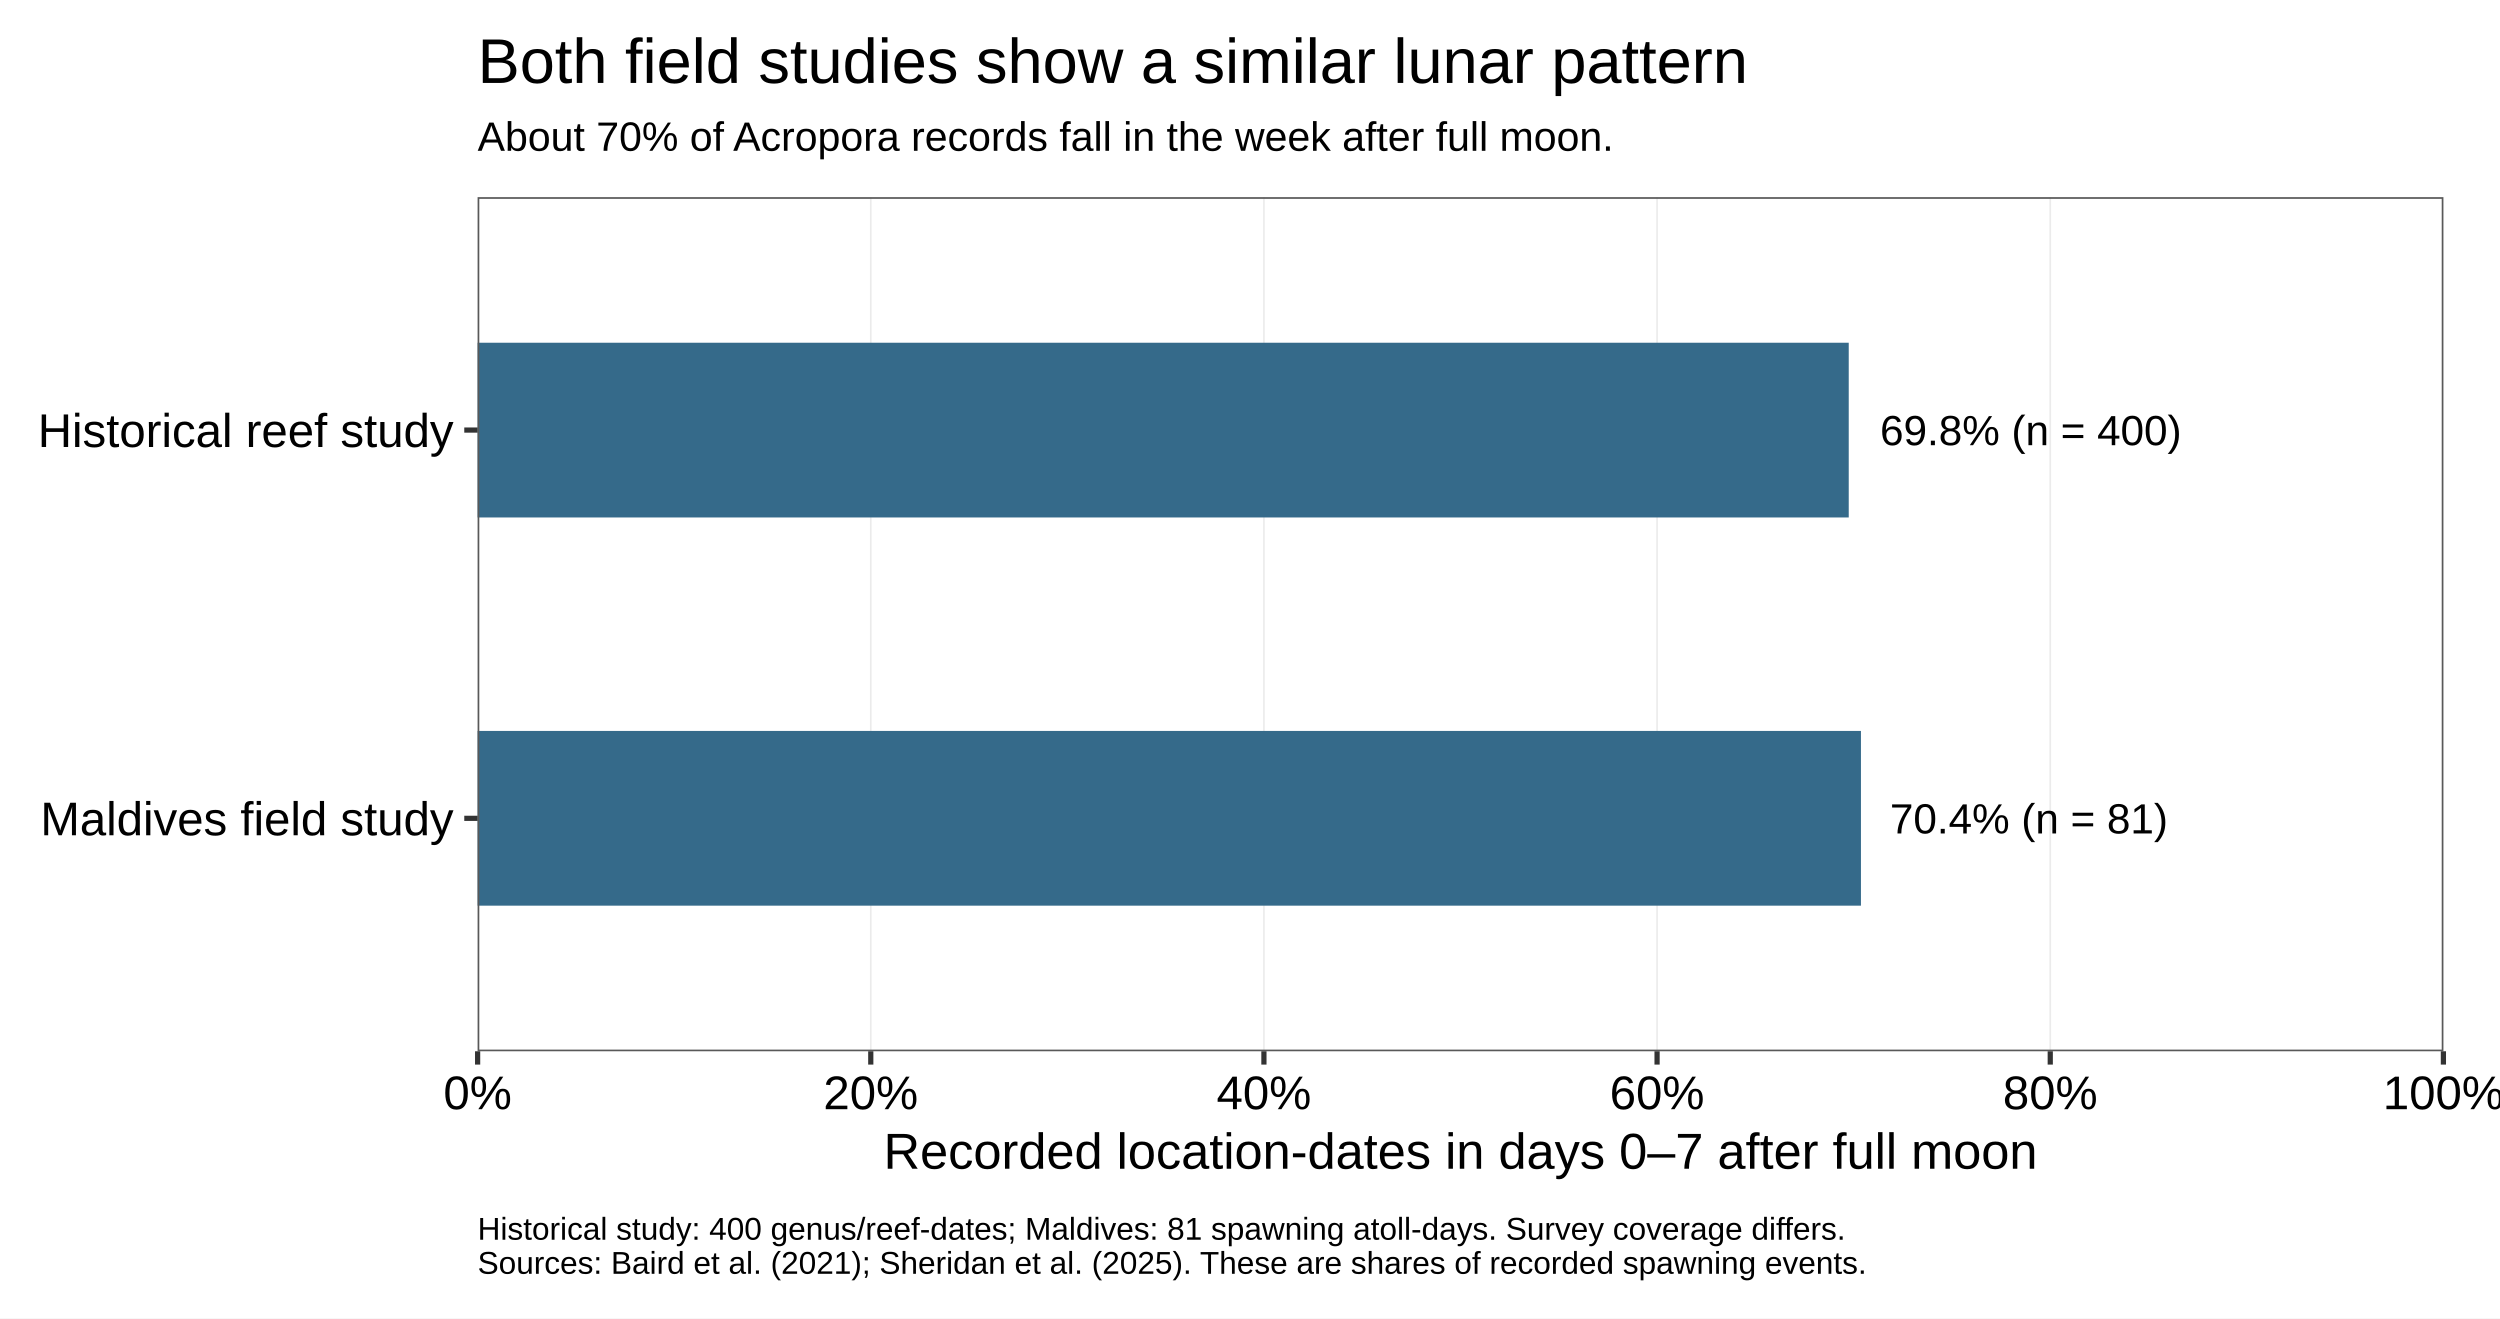
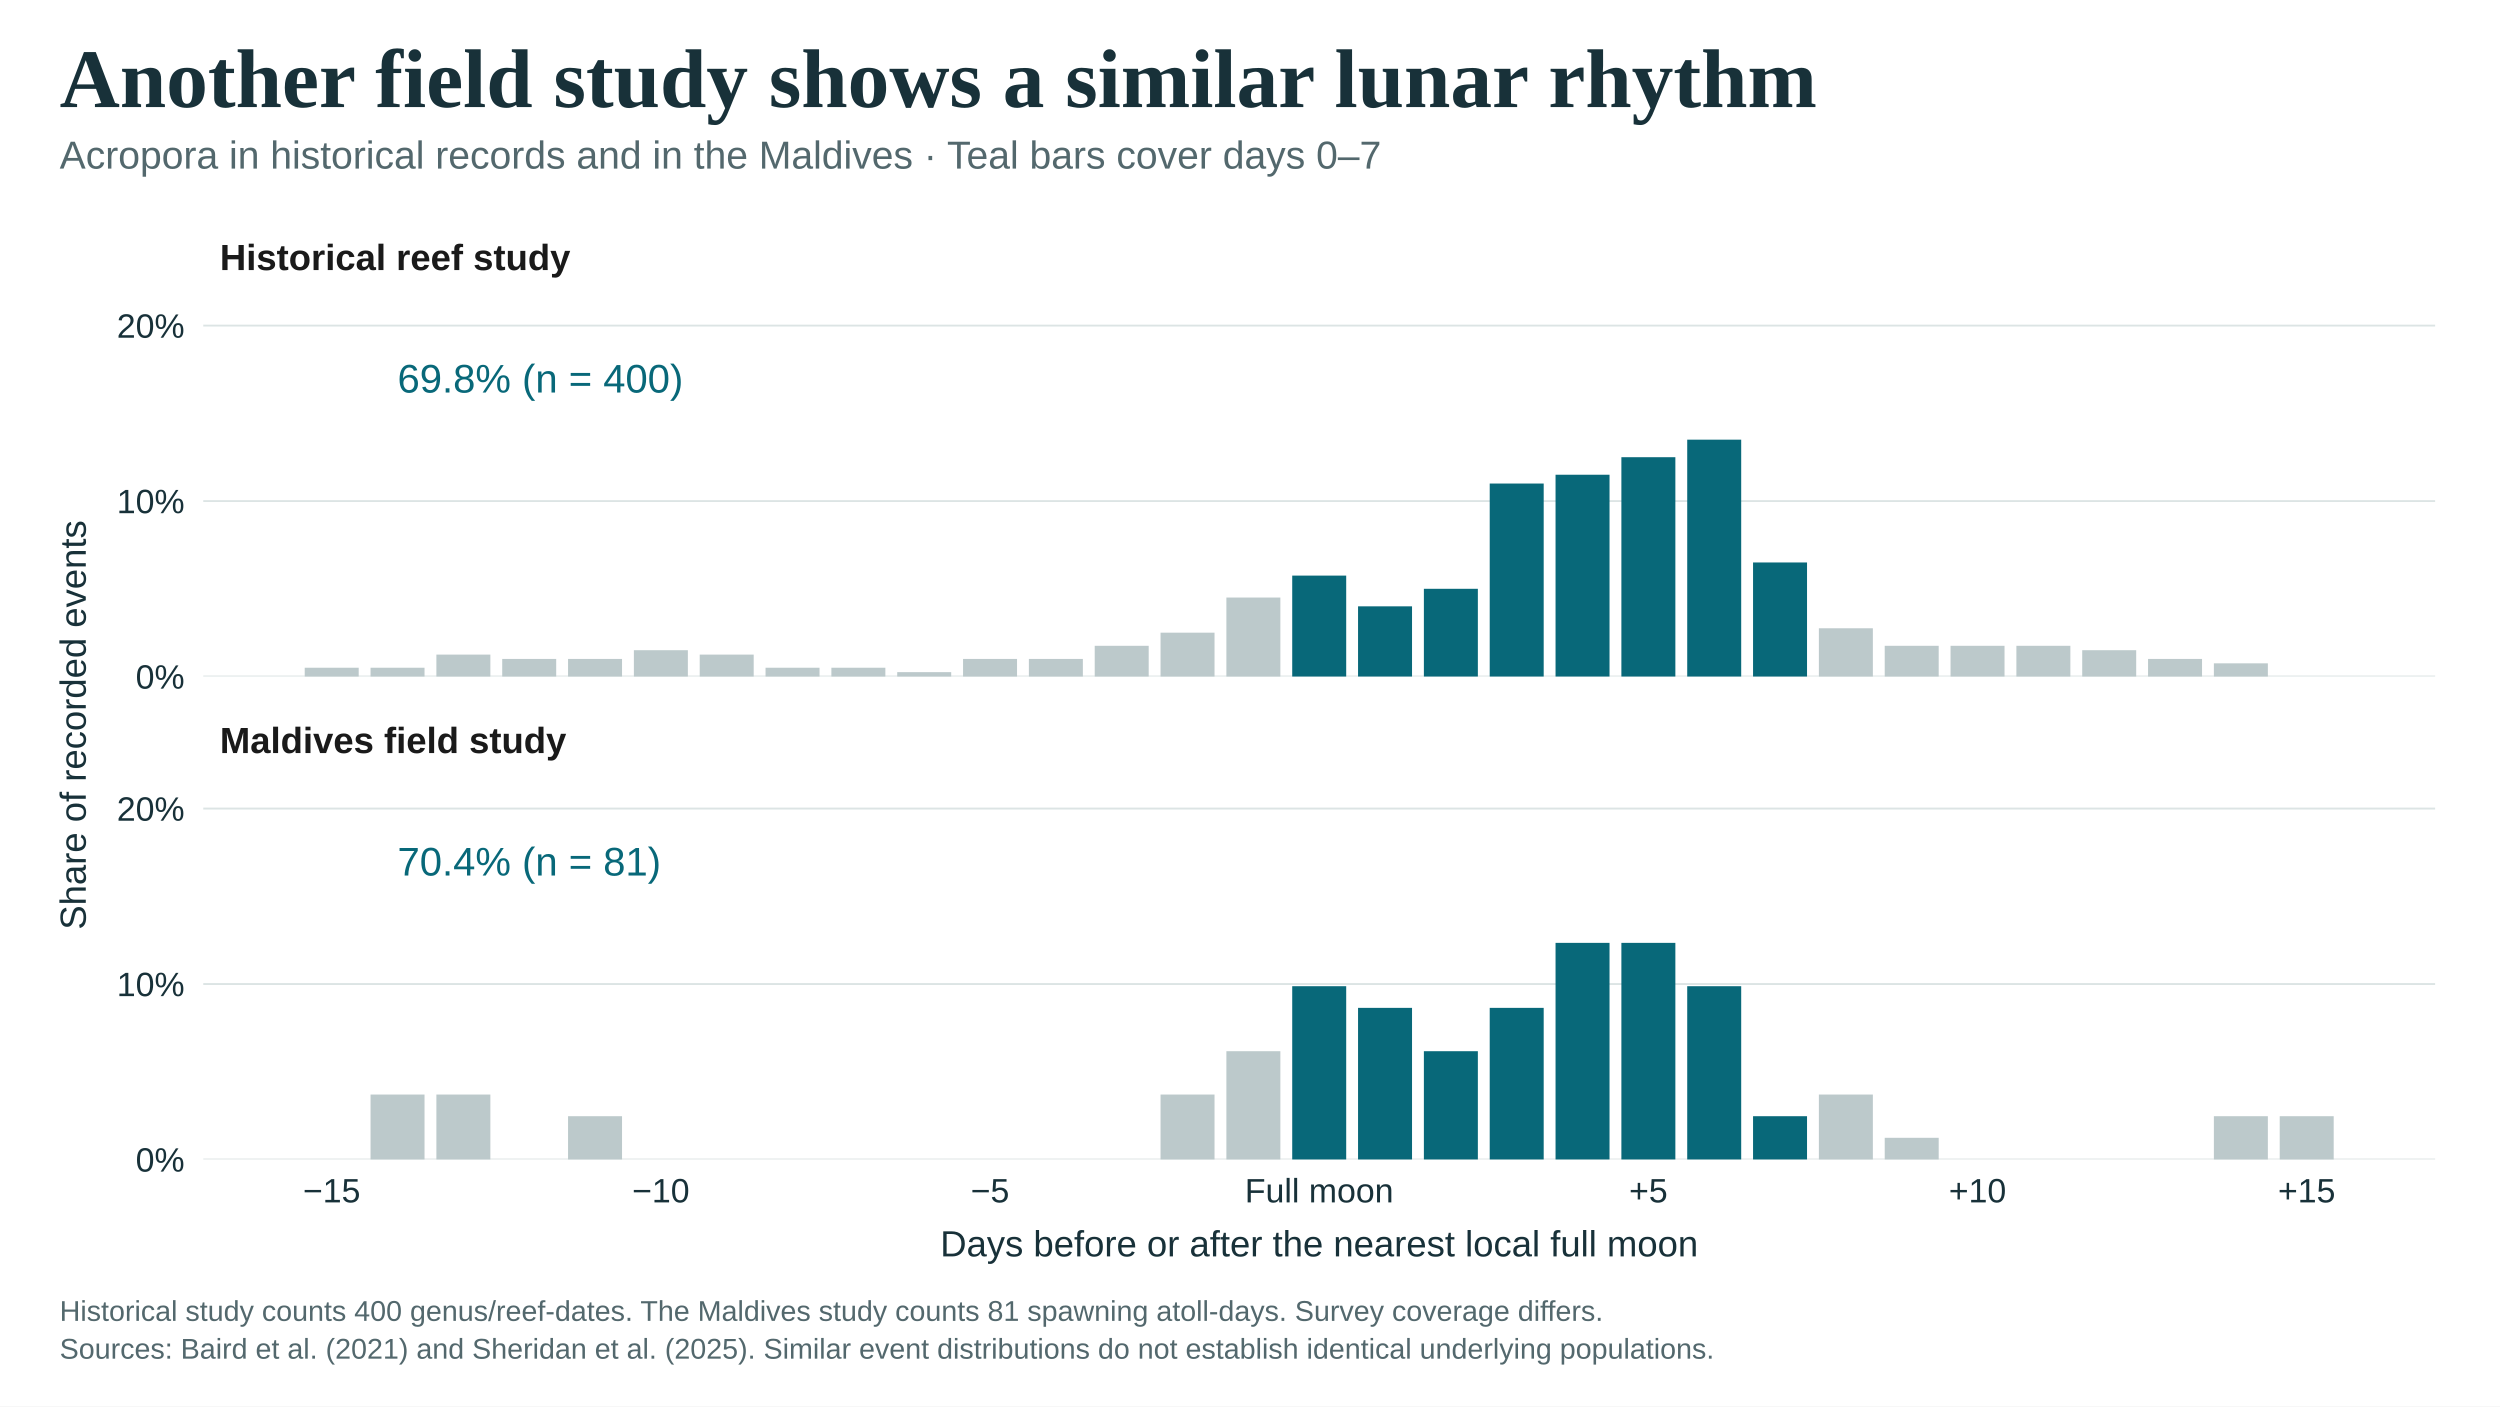
- <svg xmlns="http://www.w3.org/2000/svg" width="792.00pt" height="417.60pt" viewBox="0 0 792.00 417.60">
+ <svg xmlns="http://www.w3.org/2000/svg" width="960.00pt" height="540.00pt" viewBox="0 0 960.00 540.00">
  <g class="svglite">
    <defs>
      <style type="text/css">
    .svglite line, .svglite polyline, .svglite polygon, .svglite path, .svglite rect, .svglite circle {
      fill: none;
      stroke: #000000;
      stroke-linecap: round;
      stroke-linejoin: round;
      stroke-miterlimit: 10.00;
    }
    .svglite text {
      white-space: pre;
    }
    .svglite g.glyphgroup path {
      fill: inherit;
      stroke: none;
    }
  </style>
    </defs>
    <rect width="100%" height="100%" style="stroke: none; fill: #FFFFFF;" />
    <defs>
-       <clipPath id="cpMC4wMHw3OTIuMDB8MC4wMHw0MTcuNjA=">
-         <rect x="0.00" y="0.00" width="792.00" height="417.60" />
+       <clipPath id="cpMC4wMHw5NjAuMDB8MC4wMHw1NDAuMDA=">
+         <rect x="0.00" y="0.00" width="960.00" height="540.00" />
      </clipPath>
    </defs>
-     <g clip-path="url(#cpMC4wMHw3OTIuMDB8MC4wMHw0MTcuNjA=)">
-       <rect x="0" y="-0" width="792.00" height="417.60" style="stroke-width: 1.65; stroke: #FFFFFF; fill: #FFFFFF;" />
+     <g clip-path="url(#cpMC4wMHw5NjAuMDB8MC4wMHw1NDAuMDA=)">
+       <rect x="0" y="-0" width="960.00" height="540.00" style="stroke-width: 1.55; stroke: none; fill: #FFFFFF;" />
    </g>
    <defs>
-       <clipPath id="cpMTUxLjMxfDc3NC4wN3w2Mi40NnwzMzMuMDQ=">
-         <rect x="151.31" y="62.46" width="622.76" height="270.58" />
+       <clipPath id="cpNzguMDV8OTM1LjA5fDExMS41NnwyNTkuNzg=">
+         <rect x="78.05" y="111.56" width="857.04" height="148.22" />
      </clipPath>
    </defs>
-     <g clip-path="url(#cpMTUxLjMxfDc3NC4wN3w2Mi40NnwzMzMuMDQ=)">
-       <rect x="151.31" y="62.46" width="622.76" height="270.58" style="stroke-width: 1.65; stroke: none; fill: #FFFFFF;" />
-       <polyline points="151.31,333.04 151.31,62.46 " style="stroke-width: 0.53; stroke: #EBEBEB; stroke-linecap: butt;" />
-       <polyline points="275.86,333.04 275.86,62.46 " style="stroke-width: 0.53; stroke: #EBEBEB; stroke-linecap: butt;" />
-       <polyline points="400.41,333.04 400.41,62.46 " style="stroke-width: 0.53; stroke: #EBEBEB; stroke-linecap: butt;" />
-       <polyline points="524.96,333.04 524.96,62.46 " style="stroke-width: 0.53; stroke: #EBEBEB; stroke-linecap: butt;" />
-       <polyline points="649.52,333.04 649.52,62.46 " style="stroke-width: 0.53; stroke: #EBEBEB; stroke-linecap: butt;" />
-       <polyline points="774.07,333.04 774.07,62.46 " style="stroke-width: 0.53; stroke: #EBEBEB; stroke-linecap: butt;" />
-       <rect x="151.31" y="108.58" width="434.37" height="55.35" style="stroke-width: 1.65; stroke: none; stroke-linecap: butt; stroke-linejoin: miter; fill: #356A8A;" />
-       <rect x="151.31" y="231.57" width="438.24" height="55.35" style="stroke-width: 1.65; stroke: none; stroke-linecap: butt; stroke-linejoin: miter; fill: #356A8A;" />
-       <text x="595.61" y="141.03" style="font-size: 13.37px; font-family: &quot;Arial&quot;;" textLength="99.23px" lengthAdjust="spacingAndGlyphs">69.8%  (n = 400)</text>
-       <text x="598.73" y="264.03" style="font-size: 13.37px; font-family: &quot;Arial&quot;;" textLength="91.80px" lengthAdjust="spacingAndGlyphs">70.4%  (n = 81)</text>
-       <rect x="151.31" y="62.46" width="622.76" height="270.58" style="stroke-width: 1.07; stroke: #595959;" />
+     <g clip-path="url(#cpNzguMDV8OTM1LjA5fDExMS41NnwyNTkuNzg=)">
+       <polyline points="78.05,259.78 935.09,259.78 " style="stroke-width: 0.73; stroke: #DCE4E4; stroke-linecap: butt;" />
+       <polyline points="78.05,192.41 935.09,192.41 " style="stroke-width: 0.73; stroke: #DCE4E4; stroke-linecap: butt;" />
+       <polyline points="78.05,125.03 935.09,125.03 " style="stroke-width: 0.73; stroke: #DCE4E4; stroke-linecap: butt;" />
+       <rect x="117.01" y="256.41" width="20.73" height="3.37" style="stroke-width: 1.55; stroke: none; stroke-linecap: butt; stroke-linejoin: miter; fill: #BCC9CB;" />
+       <rect x="142.29" y="256.41" width="20.73" height="3.37" style="stroke-width: 1.55; stroke: none; stroke-linecap: butt; stroke-linejoin: miter; fill: #BCC9CB;" />
+       <rect x="167.57" y="251.36" width="20.73" height="8.42" style="stroke-width: 1.55; stroke: none; stroke-linecap: butt; stroke-linejoin: miter; fill: #BCC9CB;" />
+       <rect x="192.85" y="253.04" width="20.73" height="6.74" style="stroke-width: 1.55; stroke: none; stroke-linecap: butt; stroke-linejoin: miter; fill: #BCC9CB;" />
+       <rect x="218.13" y="253.04" width="20.73" height="6.74" style="stroke-width: 1.55; stroke: none; stroke-linecap: butt; stroke-linejoin: miter; fill: #BCC9CB;" />
+       <rect x="243.41" y="249.67" width="20.73" height="10.11" style="stroke-width: 1.55; stroke: none; stroke-linecap: butt; stroke-linejoin: miter; fill: #BCC9CB;" />
+       <rect x="268.69" y="251.36" width="20.73" height="8.42" style="stroke-width: 1.55; stroke: none; stroke-linecap: butt; stroke-linejoin: miter; fill: #BCC9CB;" />
+       <rect x="293.97" y="256.41" width="20.73" height="3.37" style="stroke-width: 1.55; stroke: none; stroke-linecap: butt; stroke-linejoin: miter; fill: #BCC9CB;" />
+       <rect x="319.25" y="256.41" width="20.73" height="3.37" style="stroke-width: 1.55; stroke: none; stroke-linecap: butt; stroke-linejoin: miter; fill: #BCC9CB;" />
+       <rect x="344.53" y="258.10" width="20.73" height="1.68" style="stroke-width: 1.55; stroke: none; stroke-linecap: butt; stroke-linejoin: miter; fill: #BCC9CB;" />
+       <rect x="369.81" y="253.04" width="20.73" height="6.74" style="stroke-width: 1.55; stroke: none; stroke-linecap: butt; stroke-linejoin: miter; fill: #BCC9CB;" />
+       <rect x="395.09" y="253.04" width="20.73" height="6.74" style="stroke-width: 1.55; stroke: none; stroke-linecap: butt; stroke-linejoin: miter; fill: #BCC9CB;" />
+       <rect x="420.37" y="247.99" width="20.73" height="11.79" style="stroke-width: 1.55; stroke: none; stroke-linecap: butt; stroke-linejoin: miter; fill: #BCC9CB;" />
+       <rect x="445.65" y="242.94" width="20.73" height="16.84" style="stroke-width: 1.55; stroke: none; stroke-linecap: butt; stroke-linejoin: miter; fill: #BCC9CB;" />
+       <rect x="470.93" y="229.46" width="20.73" height="30.32" style="stroke-width: 1.55; stroke: none; stroke-linecap: butt; stroke-linejoin: miter; fill: #BCC9CB;" />
+       <rect x="496.21" y="221.04" width="20.73" height="38.74" style="stroke-width: 1.55; stroke: none; stroke-linecap: butt; stroke-linejoin: miter; fill: #086879;" />
+       <rect x="521.49" y="232.83" width="20.73" height="26.95" style="stroke-width: 1.55; stroke: none; stroke-linecap: butt; stroke-linejoin: miter; fill: #086879;" />
+       <rect x="546.77" y="226.09" width="20.73" height="33.69" style="stroke-width: 1.55; stroke: none; stroke-linecap: butt; stroke-linejoin: miter; fill: #086879;" />
+       <rect x="572.05" y="185.67" width="20.73" height="74.11" style="stroke-width: 1.55; stroke: none; stroke-linecap: butt; stroke-linejoin: miter; fill: #086879;" />
+       <rect x="597.33" y="182.30" width="20.73" height="77.48" style="stroke-width: 1.55; stroke: none; stroke-linecap: butt; stroke-linejoin: miter; fill: #086879;" />
+       <rect x="622.61" y="175.56" width="20.73" height="84.22" style="stroke-width: 1.55; stroke: none; stroke-linecap: butt; stroke-linejoin: miter; fill: #086879;" />
+       <rect x="647.89" y="168.83" width="20.73" height="90.95" style="stroke-width: 1.55; stroke: none; stroke-linecap: butt; stroke-linejoin: miter; fill: #086879;" />
+       <rect x="673.17" y="215.99" width="20.73" height="43.79" style="stroke-width: 1.55; stroke: none; stroke-linecap: butt; stroke-linejoin: miter; fill: #086879;" />
+       <rect x="698.45" y="241.25" width="20.73" height="18.53" style="stroke-width: 1.55; stroke: none; stroke-linecap: butt; stroke-linejoin: miter; fill: #BCC9CB;" />
+       <rect x="723.73" y="247.99" width="20.73" height="11.79" style="stroke-width: 1.55; stroke: none; stroke-linecap: butt; stroke-linejoin: miter; fill: #BCC9CB;" />
+       <rect x="749.01" y="247.99" width="20.73" height="11.79" style="stroke-width: 1.55; stroke: none; stroke-linecap: butt; stroke-linejoin: miter; fill: #BCC9CB;" />
+       <rect x="774.29" y="247.99" width="20.73" height="11.79" style="stroke-width: 1.55; stroke: none; stroke-linecap: butt; stroke-linejoin: miter; fill: #BCC9CB;" />
+       <rect x="799.57" y="249.67" width="20.73" height="10.11" style="stroke-width: 1.55; stroke: none; stroke-linecap: butt; stroke-linejoin: miter; fill: #BCC9CB;" />
+       <rect x="824.85" y="253.04" width="20.73" height="6.74" style="stroke-width: 1.55; stroke: none; stroke-linecap: butt; stroke-linejoin: miter; fill: #BCC9CB;" />
+       <rect x="850.13" y="254.73" width="20.73" height="5.05" style="stroke-width: 1.55; stroke: none; stroke-linecap: butt; stroke-linejoin: miter; fill: #BCC9CB;" />
+       <rect x="875.41" y="259.78" width="20.73" height="0.00" style="stroke-width: 1.55; stroke: none; stroke-linecap: butt; stroke-linejoin: miter; fill: #BCC9CB;" />
+       <text x="152.65" y="150.74" style="font-size: 15.36px;fill: #086879; font-family: &quot;Arial&quot;;" textLength="114.00px" lengthAdjust="spacingAndGlyphs">69.8%  (n = 400)</text>
    </g>
-     <g clip-path="url(#cpMC4wMHw3OTIuMDB8MC4wMHw0MTcuNjA=)">
-       <text x="143.69" y="264.62" text-anchor="end" style="font-size: 15.00px; font-family: &quot;Arial&quot;;" textLength="130.91px" lengthAdjust="spacingAndGlyphs">Maldives field study</text>
-       <text x="143.69" y="141.62" text-anchor="end" style="font-size: 15.00px; font-family: &quot;Arial&quot;;" textLength="131.73px" lengthAdjust="spacingAndGlyphs">Historical reef study</text>
-       <polyline points="147.08,259.24 151.31,259.24 " style="stroke-width: 1.65; stroke: #333333; stroke-linecap: butt;" />
-       <polyline points="147.08,136.25 151.31,136.25 " style="stroke-width: 1.65; stroke: #333333; stroke-linecap: butt;" />
-       <polyline points="151.31,337.27 151.31,333.04 " style="stroke-width: 1.65; stroke: #333333; stroke-linecap: butt;" />
-       <polyline points="275.86,337.27 275.86,333.04 " style="stroke-width: 1.65; stroke: #333333; stroke-linecap: butt;" />
-       <polyline points="400.41,337.27 400.41,333.04 " style="stroke-width: 1.65; stroke: #333333; stroke-linecap: butt;" />
-       <polyline points="524.96,337.27 524.96,333.04 " style="stroke-width: 1.65; stroke: #333333; stroke-linecap: butt;" />
-       <polyline points="649.52,337.27 649.52,333.04 " style="stroke-width: 1.65; stroke: #333333; stroke-linecap: butt;" />
-       <polyline points="774.07,337.27 774.07,333.04 " style="stroke-width: 1.65; stroke: #333333; stroke-linecap: butt;" />
-       <text x="151.31" y="351.40" text-anchor="middle" style="font-size: 15.00px; font-family: &quot;Arial&quot;;" textLength="21.69px" lengthAdjust="spacingAndGlyphs">0%</text>
-       <text x="275.86" y="351.40" text-anchor="middle" style="font-size: 15.00px; font-family: &quot;Arial&quot;;" textLength="30.03px" lengthAdjust="spacingAndGlyphs">20%</text>
-       <text x="400.41" y="351.40" text-anchor="middle" style="font-size: 15.00px; font-family: &quot;Arial&quot;;" textLength="30.03px" lengthAdjust="spacingAndGlyphs">40%</text>
-       <text x="524.96" y="351.40" text-anchor="middle" style="font-size: 15.00px; font-family: &quot;Arial&quot;;" textLength="30.03px" lengthAdjust="spacingAndGlyphs">60%</text>
-       <text x="649.52" y="351.40" text-anchor="middle" style="font-size: 15.00px; font-family: &quot;Arial&quot;;" textLength="30.03px" lengthAdjust="spacingAndGlyphs">80%</text>
-       <text x="774.07" y="351.40" text-anchor="middle" style="font-size: 15.00px; font-family: &quot;Arial&quot;;" textLength="38.38px" lengthAdjust="spacingAndGlyphs">100%</text>
-       <text x="462.69" y="370.25" text-anchor="middle" style="font-size: 16.00px; font-family: &quot;Arial&quot;;" textLength="365.88px" lengthAdjust="spacingAndGlyphs">Recorded location-dates in days 0–7 after full moon</text>
-       <text x="151.31" y="47.77" style="font-size: 13.00px; font-family: &quot;Arial&quot;;" textLength="359.94px" lengthAdjust="spacingAndGlyphs">About 70% of Acropora records fall in the week after full moon.</text>
-       <text x="151.31" y="26.28" style="font-size: 20.00px; font-family: &quot;Arial&quot;;" textLength="402.47px" lengthAdjust="spacingAndGlyphs">Both field studies show a similar lunar pattern</text>
-       <text x="151.31" y="392.74" style="font-size: 10.00px; font-family: &quot;Arial&quot;;" textLength="433.42px" lengthAdjust="spacingAndGlyphs">Historical study: 400 genus/reef-dates; Maldives: 81 spawning atoll-days. Survey coverage differs.</text>
-       <text x="151.31" y="403.54" style="font-size: 10.00px; font-family: &quot;Arial&quot;;" textLength="440.14px" lengthAdjust="spacingAndGlyphs">Sources: Baird et al. (2021); Sheridan et al. (2025). These are shares of recorded spawning events.</text>
+     <g clip-path="url(#cpMC4wMHw5NjAuMDB8MC4wMHw1NDAuMDA=)">
+ </g>
+     <defs>
+       <clipPath id="cpNzguMDV8OTM1LjA5fDI5Ny4wMnw0NDUuMjQ=">
+         <rect x="78.05" y="297.02" width="857.04" height="148.22" />
+       </clipPath>
+     </defs>
+     <g clip-path="url(#cpNzguMDV8OTM1LjA5fDI5Ny4wMnw0NDUuMjQ=)">
+       <polyline points="78.05,445.24 935.09,445.24 " style="stroke-width: 0.73; stroke: #DCE4E4; stroke-linecap: butt;" />
+       <polyline points="78.05,377.87 935.09,377.87 " style="stroke-width: 0.73; stroke: #DCE4E4; stroke-linecap: butt;" />
+       <polyline points="78.05,310.49 935.09,310.49 " style="stroke-width: 0.73; stroke: #DCE4E4; stroke-linecap: butt;" />
+       <rect x="117.01" y="445.24" width="20.73" height="0.00" style="stroke-width: 1.55; stroke: none; stroke-linecap: butt; stroke-linejoin: miter; fill: #BCC9CB;" />
+       <rect x="142.29" y="420.29" width="20.73" height="24.95" style="stroke-width: 1.55; stroke: none; stroke-linecap: butt; stroke-linejoin: miter; fill: #BCC9CB;" />
+       <rect x="167.57" y="420.29" width="20.73" height="24.95" style="stroke-width: 1.55; stroke: none; stroke-linecap: butt; stroke-linejoin: miter; fill: #BCC9CB;" />
+       <rect x="192.85" y="445.24" width="20.73" height="0.00" style="stroke-width: 1.55; stroke: none; stroke-linecap: butt; stroke-linejoin: miter; fill: #BCC9CB;" />
+       <rect x="218.13" y="428.61" width="20.73" height="16.64" style="stroke-width: 1.55; stroke: none; stroke-linecap: butt; stroke-linejoin: miter; fill: #BCC9CB;" />
+       <rect x="243.41" y="445.24" width="20.73" height="0.00" style="stroke-width: 1.55; stroke: none; stroke-linecap: butt; stroke-linejoin: miter; fill: #BCC9CB;" />
+       <rect x="268.69" y="445.24" width="20.73" height="0.00" style="stroke-width: 1.55; stroke: none; stroke-linecap: butt; stroke-linejoin: miter; fill: #BCC9CB;" />
+       <rect x="293.97" y="445.24" width="20.73" height="0.00" style="stroke-width: 1.55; stroke: none; stroke-linecap: butt; stroke-linejoin: miter; fill: #BCC9CB;" />
+       <rect x="319.25" y="445.24" width="20.73" height="0.00" style="stroke-width: 1.55; stroke: none; stroke-linecap: butt; stroke-linejoin: miter; fill: #BCC9CB;" />
+       <rect x="344.53" y="445.24" width="20.73" height="0.00" style="stroke-width: 1.55; stroke: none; stroke-linecap: butt; stroke-linejoin: miter; fill: #BCC9CB;" />
+       <rect x="369.81" y="445.24" width="20.73" height="0.00" style="stroke-width: 1.55; stroke: none; stroke-linecap: butt; stroke-linejoin: miter; fill: #BCC9CB;" />
+       <rect x="395.09" y="445.24" width="20.73" height="0.00" style="stroke-width: 1.55; stroke: none; stroke-linecap: butt; stroke-linejoin: miter; fill: #BCC9CB;" />
+       <rect x="420.37" y="445.24" width="20.73" height="0.00" style="stroke-width: 1.55; stroke: none; stroke-linecap: butt; stroke-linejoin: miter; fill: #BCC9CB;" />
+       <rect x="445.65" y="420.29" width="20.73" height="24.95" style="stroke-width: 1.55; stroke: none; stroke-linecap: butt; stroke-linejoin: miter; fill: #BCC9CB;" />
+       <rect x="470.93" y="403.65" width="20.73" height="41.59" style="stroke-width: 1.55; stroke: none; stroke-linecap: butt; stroke-linejoin: miter; fill: #BCC9CB;" />
+       <rect x="496.21" y="378.70" width="20.73" height="66.54" style="stroke-width: 1.55; stroke: none; stroke-linecap: butt; stroke-linejoin: miter; fill: #086879;" />
+       <rect x="521.49" y="387.02" width="20.73" height="58.22" style="stroke-width: 1.55; stroke: none; stroke-linecap: butt; stroke-linejoin: miter; fill: #086879;" />
+       <rect x="546.77" y="403.65" width="20.73" height="41.59" style="stroke-width: 1.55; stroke: none; stroke-linecap: butt; stroke-linejoin: miter; fill: #086879;" />
+       <rect x="572.05" y="387.02" width="20.73" height="58.22" style="stroke-width: 1.55; stroke: none; stroke-linecap: butt; stroke-linejoin: miter; fill: #086879;" />
+       <rect x="597.33" y="362.06" width="20.73" height="83.18" style="stroke-width: 1.55; stroke: none; stroke-linecap: butt; stroke-linejoin: miter; fill: #086879;" />
+       <rect x="622.61" y="362.06" width="20.73" height="83.18" style="stroke-width: 1.55; stroke: none; stroke-linecap: butt; stroke-linejoin: miter; fill: #086879;" />
+       <rect x="647.89" y="378.70" width="20.73" height="66.54" style="stroke-width: 1.55; stroke: none; stroke-linecap: butt; stroke-linejoin: miter; fill: #086879;" />
+       <rect x="673.17" y="428.61" width="20.73" height="16.64" style="stroke-width: 1.55; stroke: none; stroke-linecap: butt; stroke-linejoin: miter; fill: #086879;" />
+       <rect x="698.45" y="420.29" width="20.73" height="24.95" style="stroke-width: 1.55; stroke: none; stroke-linecap: butt; stroke-linejoin: miter; fill: #BCC9CB;" />
+       <rect x="723.73" y="436.92" width="20.73" height="8.32" style="stroke-width: 1.55; stroke: none; stroke-linecap: butt; stroke-linejoin: miter; fill: #BCC9CB;" />
+       <rect x="749.01" y="445.24" width="20.73" height="0.00" style="stroke-width: 1.55; stroke: none; stroke-linecap: butt; stroke-linejoin: miter; fill: #BCC9CB;" />
+       <rect x="774.29" y="445.24" width="20.73" height="0.00" style="stroke-width: 1.55; stroke: none; stroke-linecap: butt; stroke-linejoin: miter; fill: #BCC9CB;" />
+       <rect x="799.57" y="445.24" width="20.73" height="0.00" style="stroke-width: 1.55; stroke: none; stroke-linecap: butt; stroke-linejoin: miter; fill: #BCC9CB;" />
+       <rect x="824.85" y="445.24" width="20.73" height="0.00" style="stroke-width: 1.55; stroke: none; stroke-linecap: butt; stroke-linejoin: miter; fill: #BCC9CB;" />
+       <rect x="850.13" y="428.61" width="20.73" height="16.64" style="stroke-width: 1.55; stroke: none; stroke-linecap: butt; stroke-linejoin: miter; fill: #BCC9CB;" />
+       <rect x="875.41" y="428.61" width="20.73" height="16.64" style="stroke-width: 1.55; stroke: none; stroke-linecap: butt; stroke-linejoin: miter; fill: #BCC9CB;" />
+       <text x="152.65" y="336.20" style="font-size: 15.36px;fill: #086879; font-family: &quot;Arial&quot;;" textLength="105.45px" lengthAdjust="spacingAndGlyphs">70.4%  (n = 81)</text>
+     </g>
+     <g clip-path="url(#cpMC4wMHw5NjAuMDB8MC4wMHw1NDAuMDA=)">
+ </g>
+     <defs>
+       <clipPath id="cpNzguMDV8OTM1LjA5fDI3MS4zMHwyOTcuMDI=">
+         <rect x="78.05" y="271.30" width="857.04" height="25.72" />
+       </clipPath>
+     </defs>
+     <g clip-path="url(#cpNzguMDV8OTM1LjA5fDI3MS4zMHwyOTcuMDI=)">
+       <text x="84.43" y="289.17" style="font-size: 14.00px; font-weight: bold;fill: #1A1A1A; font-family: &quot;Arial&quot;;" textLength="132.97px" lengthAdjust="spacingAndGlyphs">Maldives field study</text>
+     </g>
+     <g clip-path="url(#cpMC4wMHw5NjAuMDB8MC4wMHw1NDAuMDA=)">
+ </g>
+     <defs>
+       <clipPath id="cpNzguMDV8OTM1LjA5fDg1Ljg0fDExMS41Ng==">
+         <rect x="78.05" y="85.84" width="857.04" height="25.72" />
+       </clipPath>
+     </defs>
+     <g clip-path="url(#cpNzguMDV8OTM1LjA5fDg1Ljg0fDExMS41Ng==)">
+       <text x="84.43" y="103.71" style="font-size: 14.00px; font-weight: bold;fill: #1A1A1A; font-family: &quot;Arial&quot;;" textLength="134.55px" lengthAdjust="spacingAndGlyphs">Historical reef study</text>
+     </g>
+     <g clip-path="url(#cpMC4wMHw5NjAuMDB8MC4wMHw1NDAuMDA=)">
+       <text x="127.37" y="461.72" text-anchor="middle" style="font-size: 13.00px;fill: #183139; font-family: &quot;Arial&quot;;" textLength="22.06px" lengthAdjust="spacingAndGlyphs">−15</text>
+       <text x="253.77" y="461.72" text-anchor="middle" style="font-size: 13.00px;fill: #183139; font-family: &quot;Arial&quot;;" textLength="22.06px" lengthAdjust="spacingAndGlyphs">−10</text>
+       <text x="380.17" y="461.72" text-anchor="middle" style="font-size: 13.00px;fill: #183139; font-family: &quot;Arial&quot;;" textLength="14.83px" lengthAdjust="spacingAndGlyphs">−5</text>
+       <text x="506.57" y="461.72" text-anchor="middle" style="font-size: 13.00px;fill: #183139; font-family: &quot;Arial&quot;;" textLength="57.09px" lengthAdjust="spacingAndGlyphs">Full moon</text>
+       <text x="632.97" y="461.72" text-anchor="middle" style="font-size: 13.00px;fill: #183139; font-family: &quot;Arial&quot;;" textLength="14.83px" lengthAdjust="spacingAndGlyphs">+5</text>
+       <text x="759.37" y="461.72" text-anchor="middle" style="font-size: 13.00px;fill: #183139; font-family: &quot;Arial&quot;;" textLength="22.06px" lengthAdjust="spacingAndGlyphs">+10</text>
+       <text x="885.77" y="461.72" text-anchor="middle" style="font-size: 13.00px;fill: #183139; font-family: &quot;Arial&quot;;" textLength="22.06px" lengthAdjust="spacingAndGlyphs">+15</text>
+       <text x="70.88" y="264.44" text-anchor="end" style="font-size: 13.00px;fill: #183139; font-family: &quot;Arial&quot;;" textLength="18.80px" lengthAdjust="spacingAndGlyphs">0%</text>
+       <text x="70.88" y="197.06" text-anchor="end" style="font-size: 13.00px;fill: #183139; font-family: &quot;Arial&quot;;" textLength="26.03px" lengthAdjust="spacingAndGlyphs">10%</text>
+       <text x="70.88" y="129.69" text-anchor="end" style="font-size: 13.00px;fill: #183139; font-family: &quot;Arial&quot;;" textLength="26.03px" lengthAdjust="spacingAndGlyphs">20%</text>
+       <text x="70.88" y="449.90" text-anchor="end" style="font-size: 13.00px;fill: #183139; font-family: &quot;Arial&quot;;" textLength="18.80px" lengthAdjust="spacingAndGlyphs">0%</text>
+       <text x="70.88" y="382.52" text-anchor="end" style="font-size: 13.00px;fill: #183139; font-family: &quot;Arial&quot;;" textLength="26.03px" lengthAdjust="spacingAndGlyphs">10%</text>
+       <text x="70.88" y="315.15" text-anchor="end" style="font-size: 13.00px;fill: #183139; font-family: &quot;Arial&quot;;" textLength="26.03px" lengthAdjust="spacingAndGlyphs">20%</text>
+       <text x="506.57" y="482.45" text-anchor="middle" style="font-size: 14.00px;fill: #183139; font-family: &quot;Arial&quot;;" textLength="290.92px" lengthAdjust="spacingAndGlyphs">Days before or after the nearest local full moon</text>
+       <text transform="translate(32.94,278.40) rotate(-90)" text-anchor="middle" style="font-size: 14.00px;fill: #183139; font-family: &quot;Arial&quot;;" textLength="157.14px" lengthAdjust="spacingAndGlyphs">Share of recorded events</text>
+       <text x="22.91" y="64.75" style="font-size: 15.00px;fill: #53686D; font-family: &quot;Arial&quot;;" textLength="515.94px" lengthAdjust="spacingAndGlyphs">Acropora in historical records and in the Maldives  ·  Teal bars cover days 0–7</text>
+       <text x="22.91" y="41.11" style="font-size: 32.00px; font-weight: bold;fill: #183139; font-family: &quot;Times New Roman&quot;;" textLength="674.77px" lengthAdjust="spacingAndGlyphs">Another field study shows a similar lunar rhythm</text>
+       <text x="22.91" y="507.22" style="font-size: 11.00px;fill: #53686D; font-family: &quot;Arial&quot;;" textLength="593.09px" lengthAdjust="spacingAndGlyphs">Historical study counts 400 genus/reef-dates. The Maldives study counts 81 spawning atoll-days. Survey coverage differs.</text>
+       <text x="22.91" y="521.74" style="font-size: 11.00px;fill: #53686D; font-family: &quot;Arial&quot;;" textLength="635.78px" lengthAdjust="spacingAndGlyphs">Sources: Baird et al. (2021) and Sheridan et al. (2025). Similar event distributions do not establish identical underlying populations.</text>
    </g>
  </g>
</svg>
